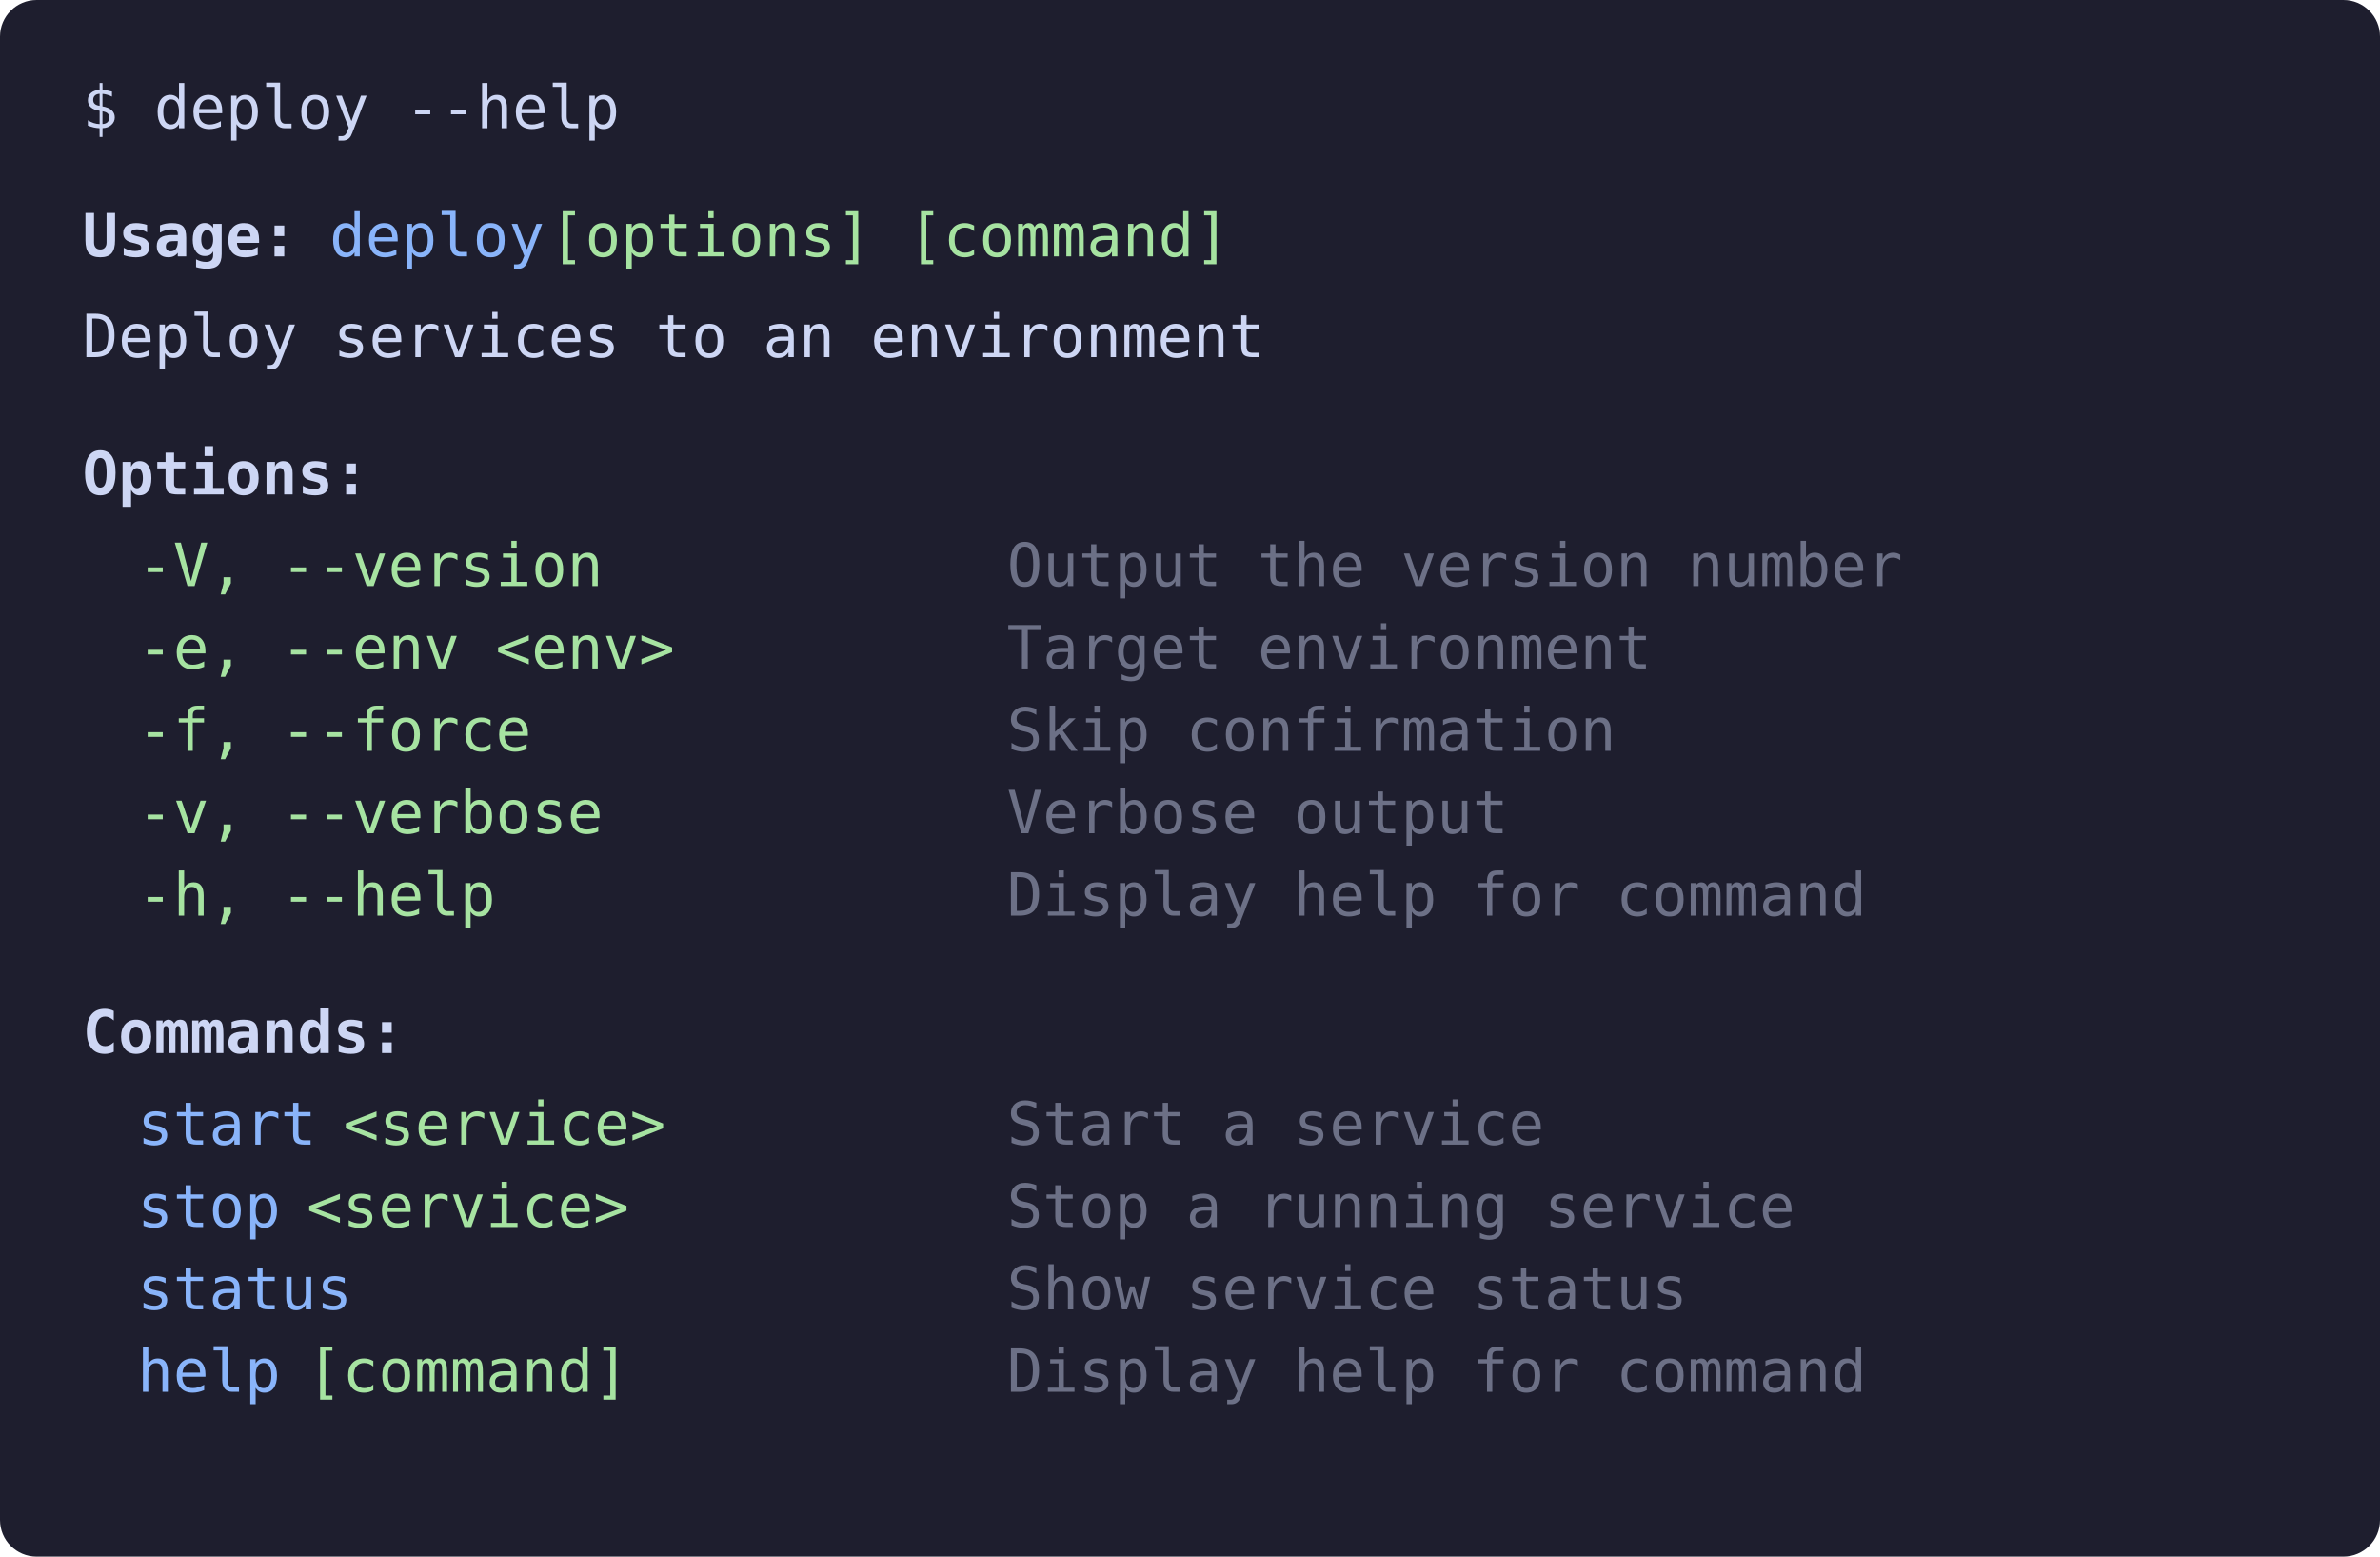
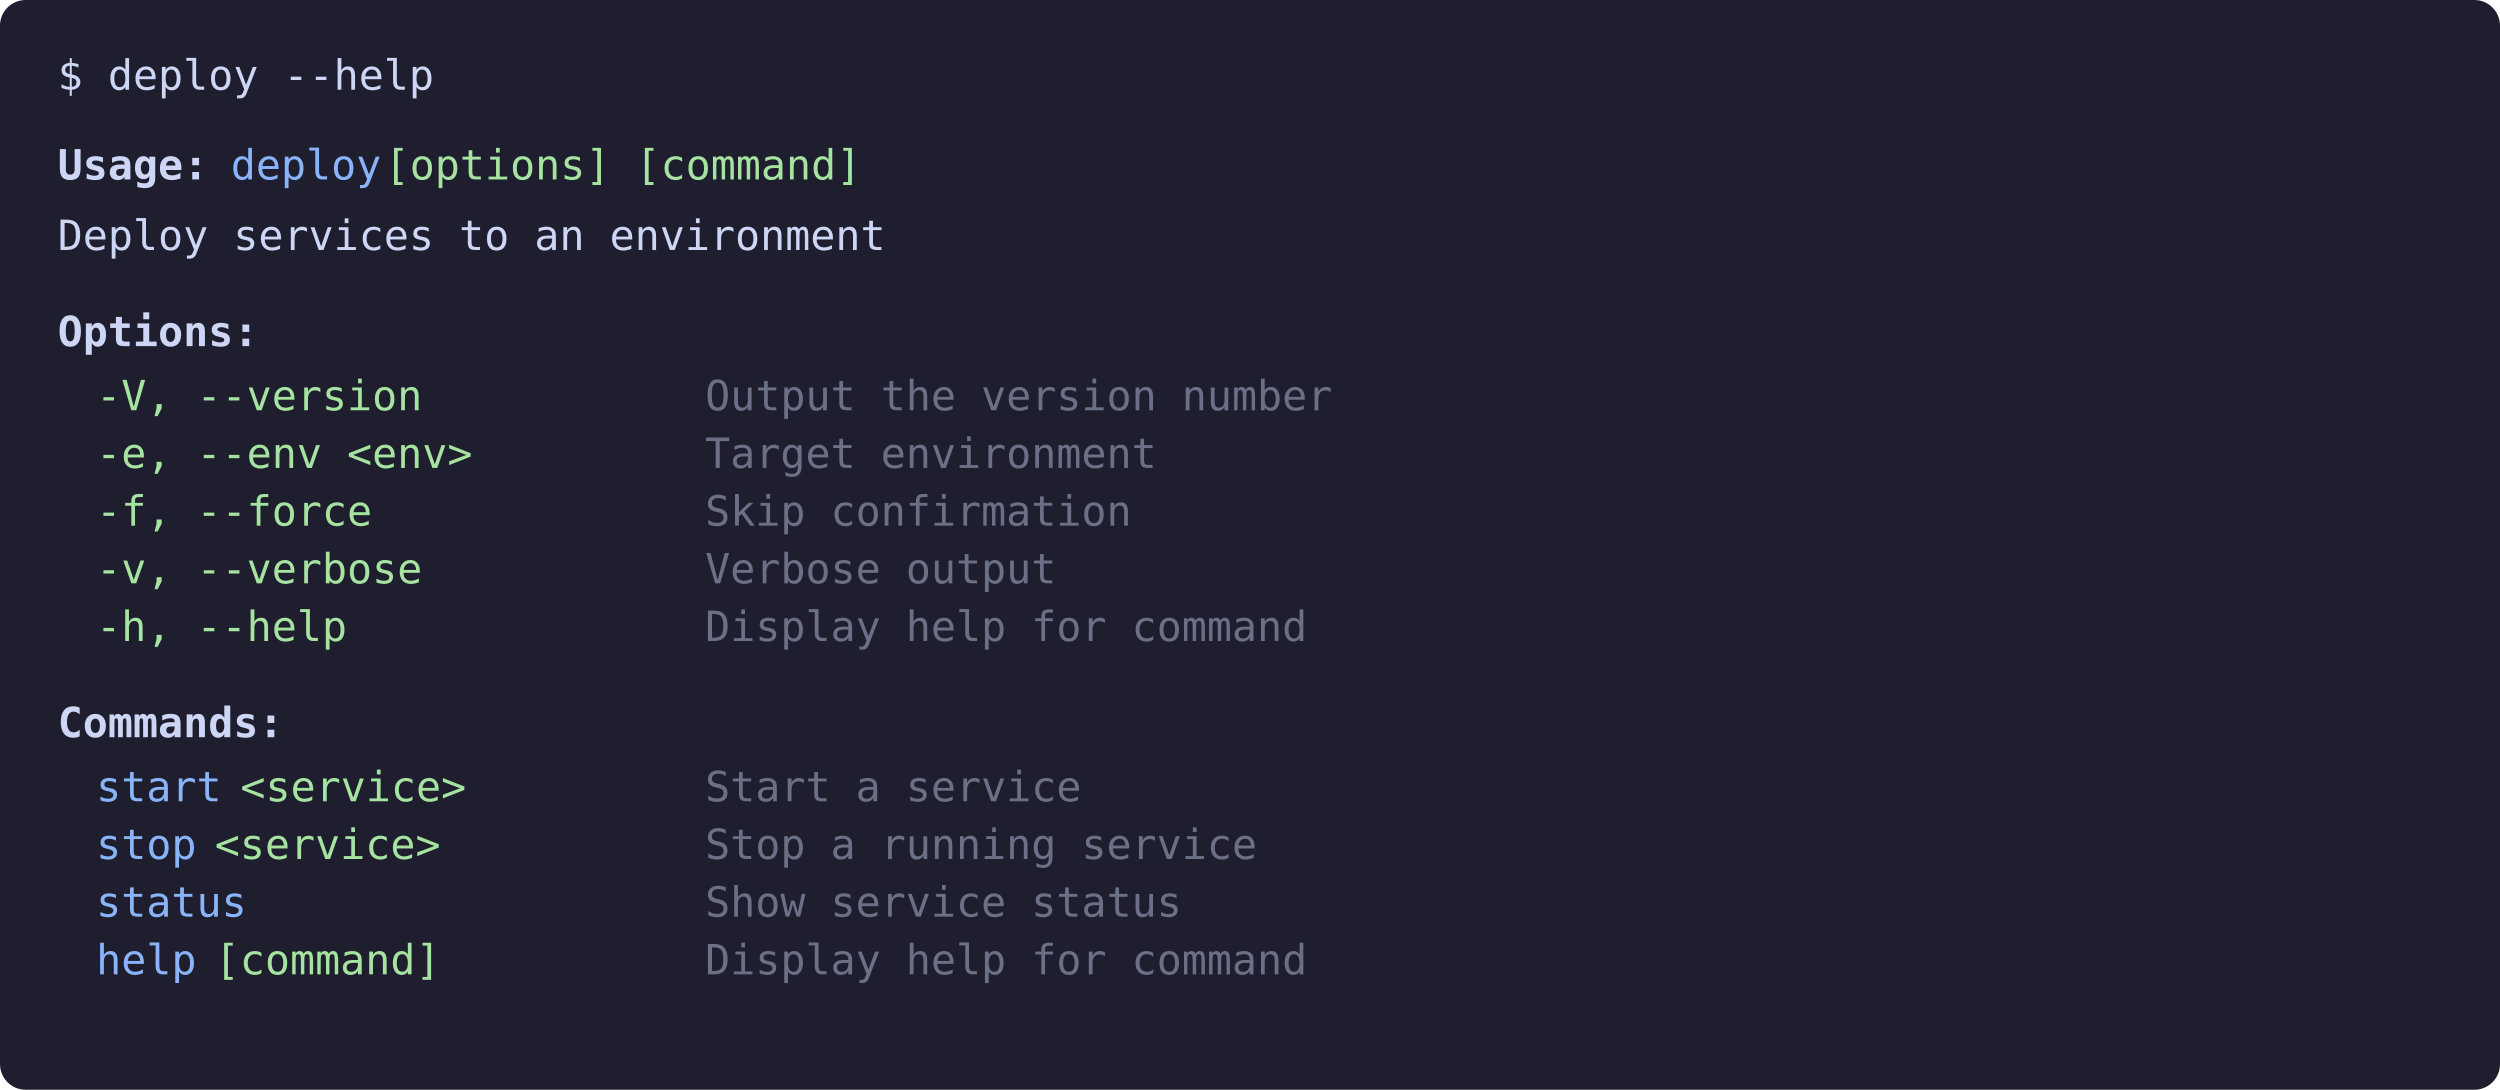
- <svg xmlns="http://www.w3.org/2000/svg" viewBox="0 0 520 340" width="100%">
+ <svg xmlns="http://www.w3.org/2000/svg" viewBox="0 0 780 340" width="100%">
  <style>
    text { font-family: ui-monospace, 'Cascadia Code', 'Fira Code', Menlo, Consolas, monospace; font-size: 13px; fill: #cdd6f4; }
    .b { font-weight: bold; }
    .c { fill: #89b4fa; }
    .g { fill: #a6e3a1; }
    .d { fill: #6c7086; }
  </style>
-   <rect width="520" height="340" rx="8" fill="#1e1e2e" />
+   <rect width="780" height="340" rx="8" fill="#1e1e2e" />
  <text y="28" x="18" fill="#bac2de">$ deploy --help</text>
  <text y="56" x="18">
    <tspan class="b">Usage:</tspan>
  </text>
  <text y="56" x="72" class="c">deploy</text>
  <text y="56" x="120" class="g">[options] [command]</text>
  <text y="78" x="18">Deploy services to an environment</text>
  <text y="108" x="18" class="b">Options:</text>
  <text y="128" x="30" class="g">-V, --version</text>
  <text y="128" x="220" class="d">Output the version number</text>
  <text y="146" x="30" class="g">-e, --env &lt;env&gt;</text>
  <text y="146" x="220" class="d">Target environment</text>
  <text y="164" x="30" class="g">-f, --force</text>
  <text y="164" x="220" class="d">Skip confirmation</text>
  <text y="182" x="30" class="g">-v, --verbose</text>
  <text y="182" x="220" class="d">Verbose output</text>
  <text y="200" x="30" class="g">-h, --help</text>
  <text y="200" x="220" class="d">Display help for command</text>
  <text y="230" x="18" class="b">Commands:</text>
  <text y="250" x="30" class="c">start</text>
  <text y="250" x="75" class="g">&lt;service&gt;</text>
  <text y="250" x="220" class="d">Start a service</text>
  <text y="268" x="30" class="c">stop</text>
  <text y="268" x="67" class="g">&lt;service&gt;</text>
  <text y="268" x="220" class="d">Stop a running service</text>
  <text y="286" x="30" class="c">status</text>
  <text y="286" x="220" class="d">Show service status</text>
  <text y="304" x="30" class="c">help</text>
  <text y="304" x="67" class="g">[command]</text>
  <text y="304" x="220" class="d">Display help for command</text>
</svg>
